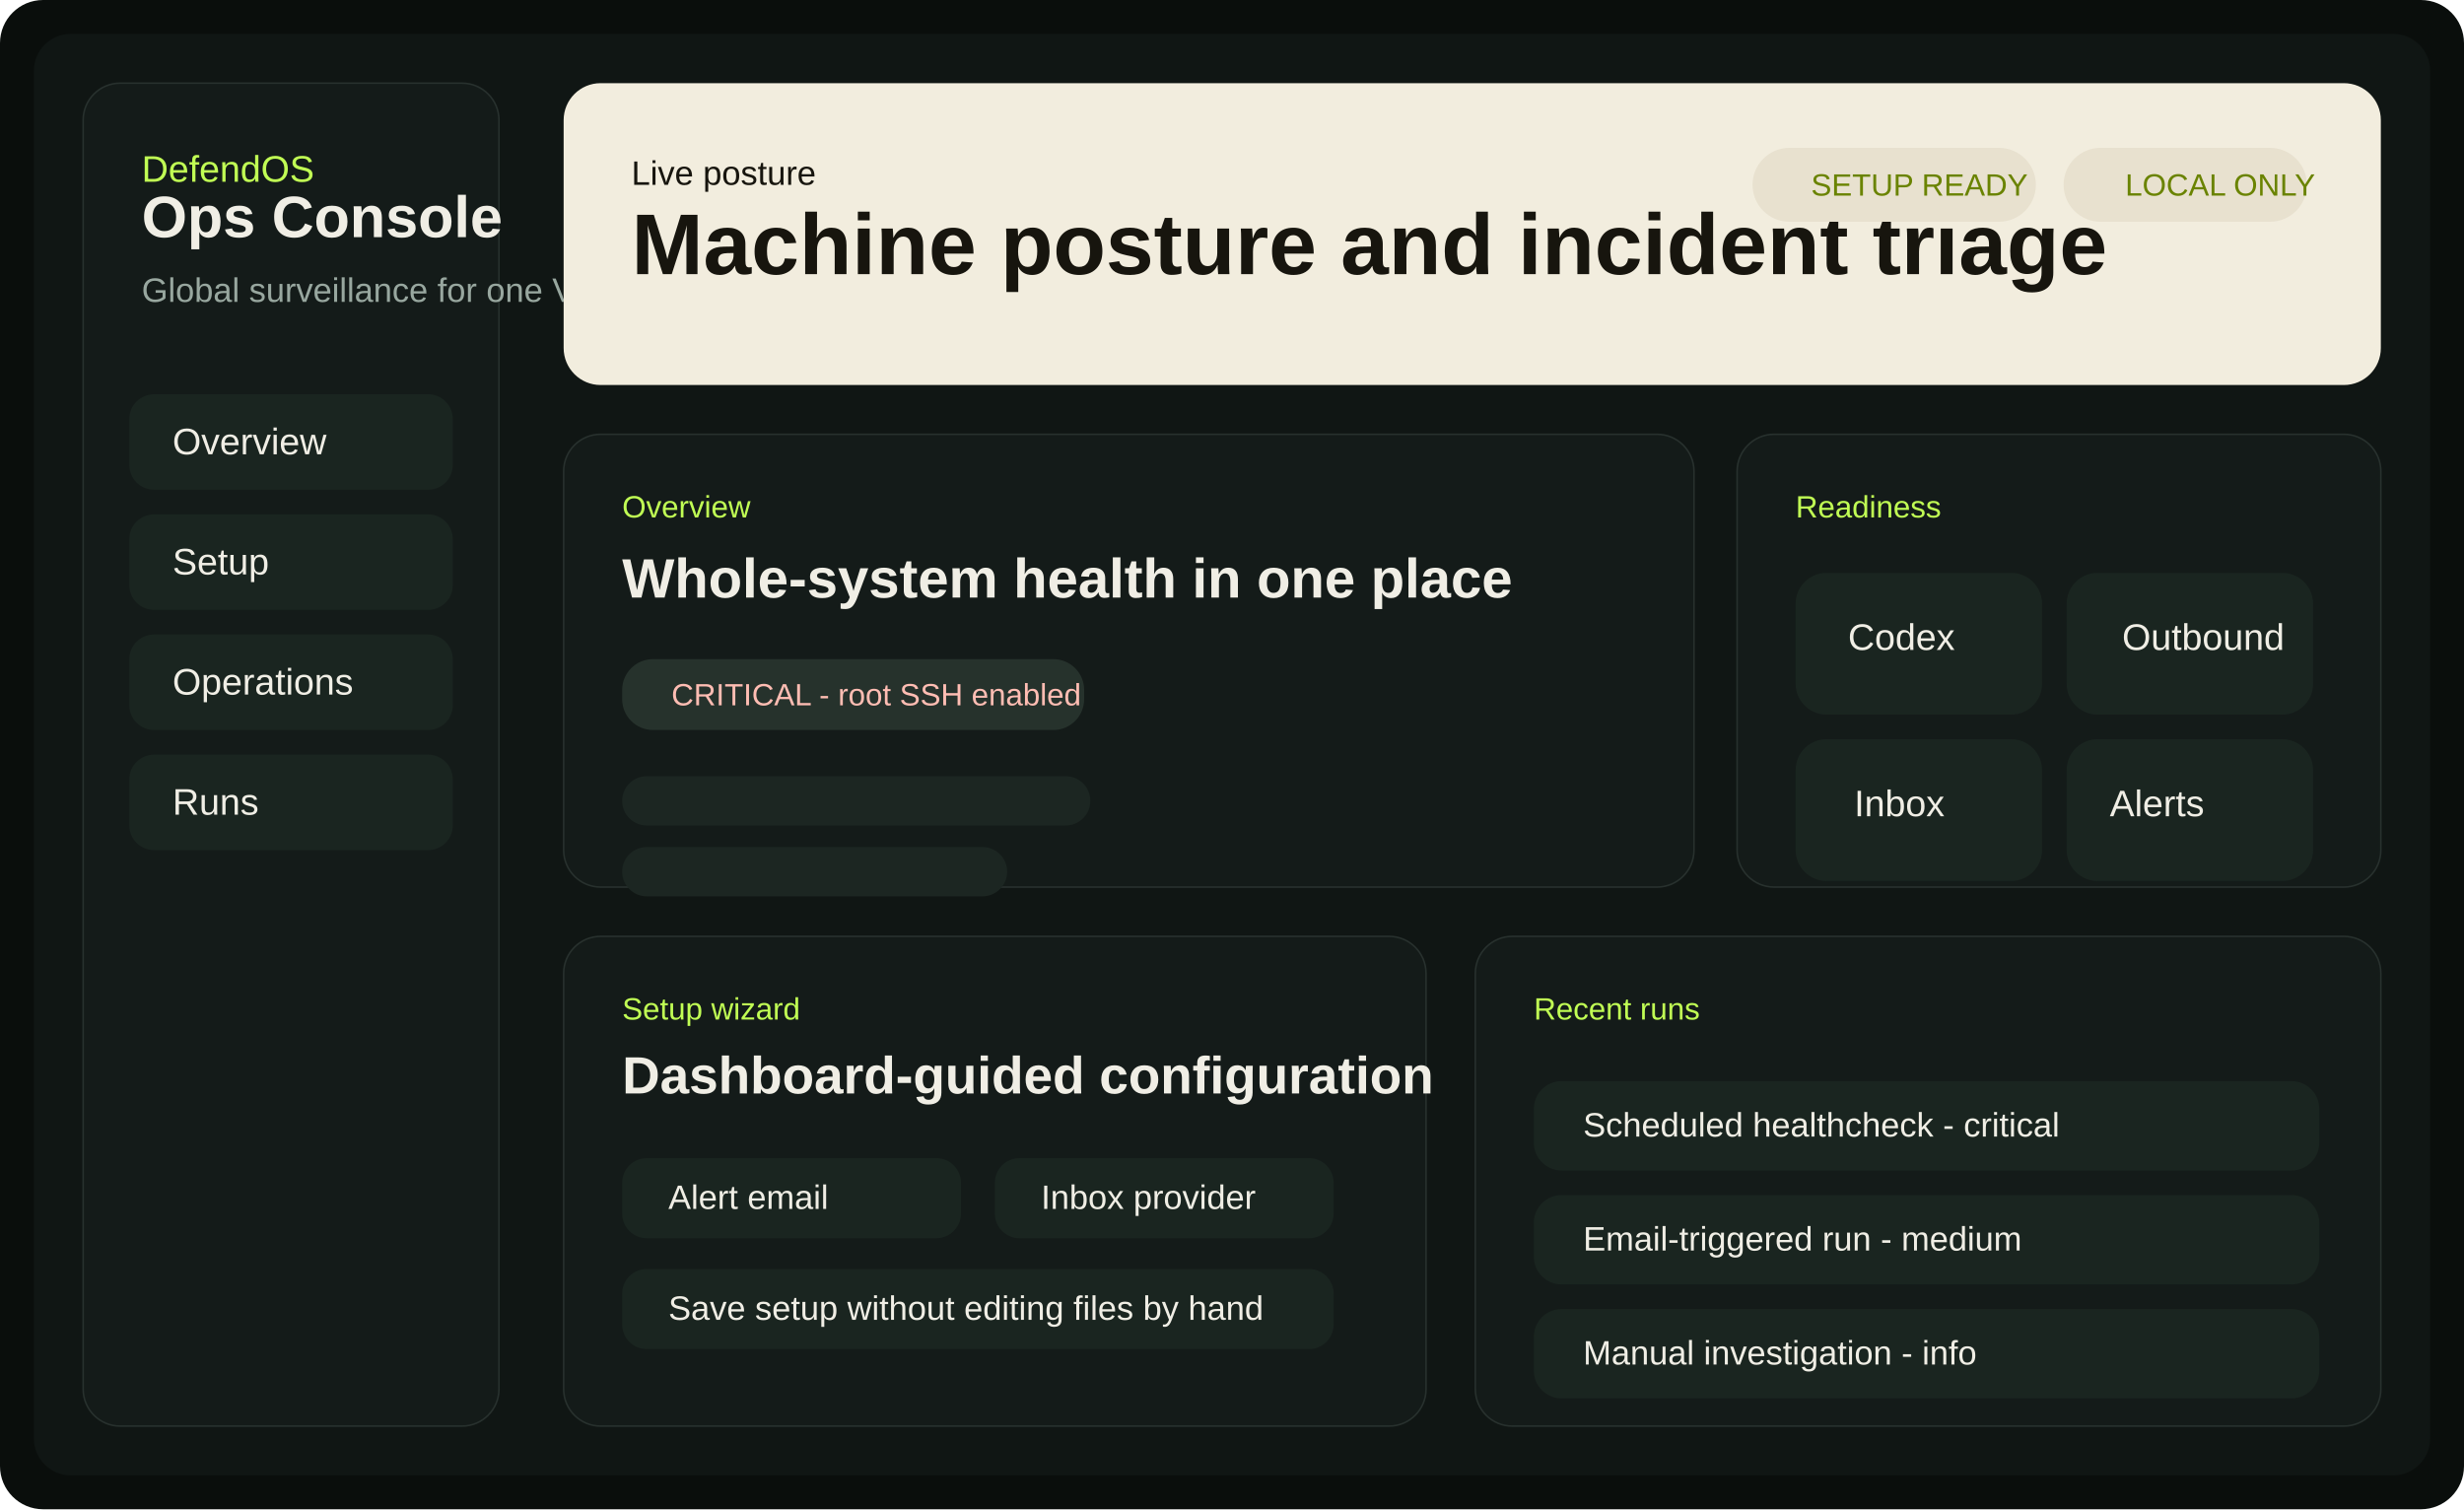
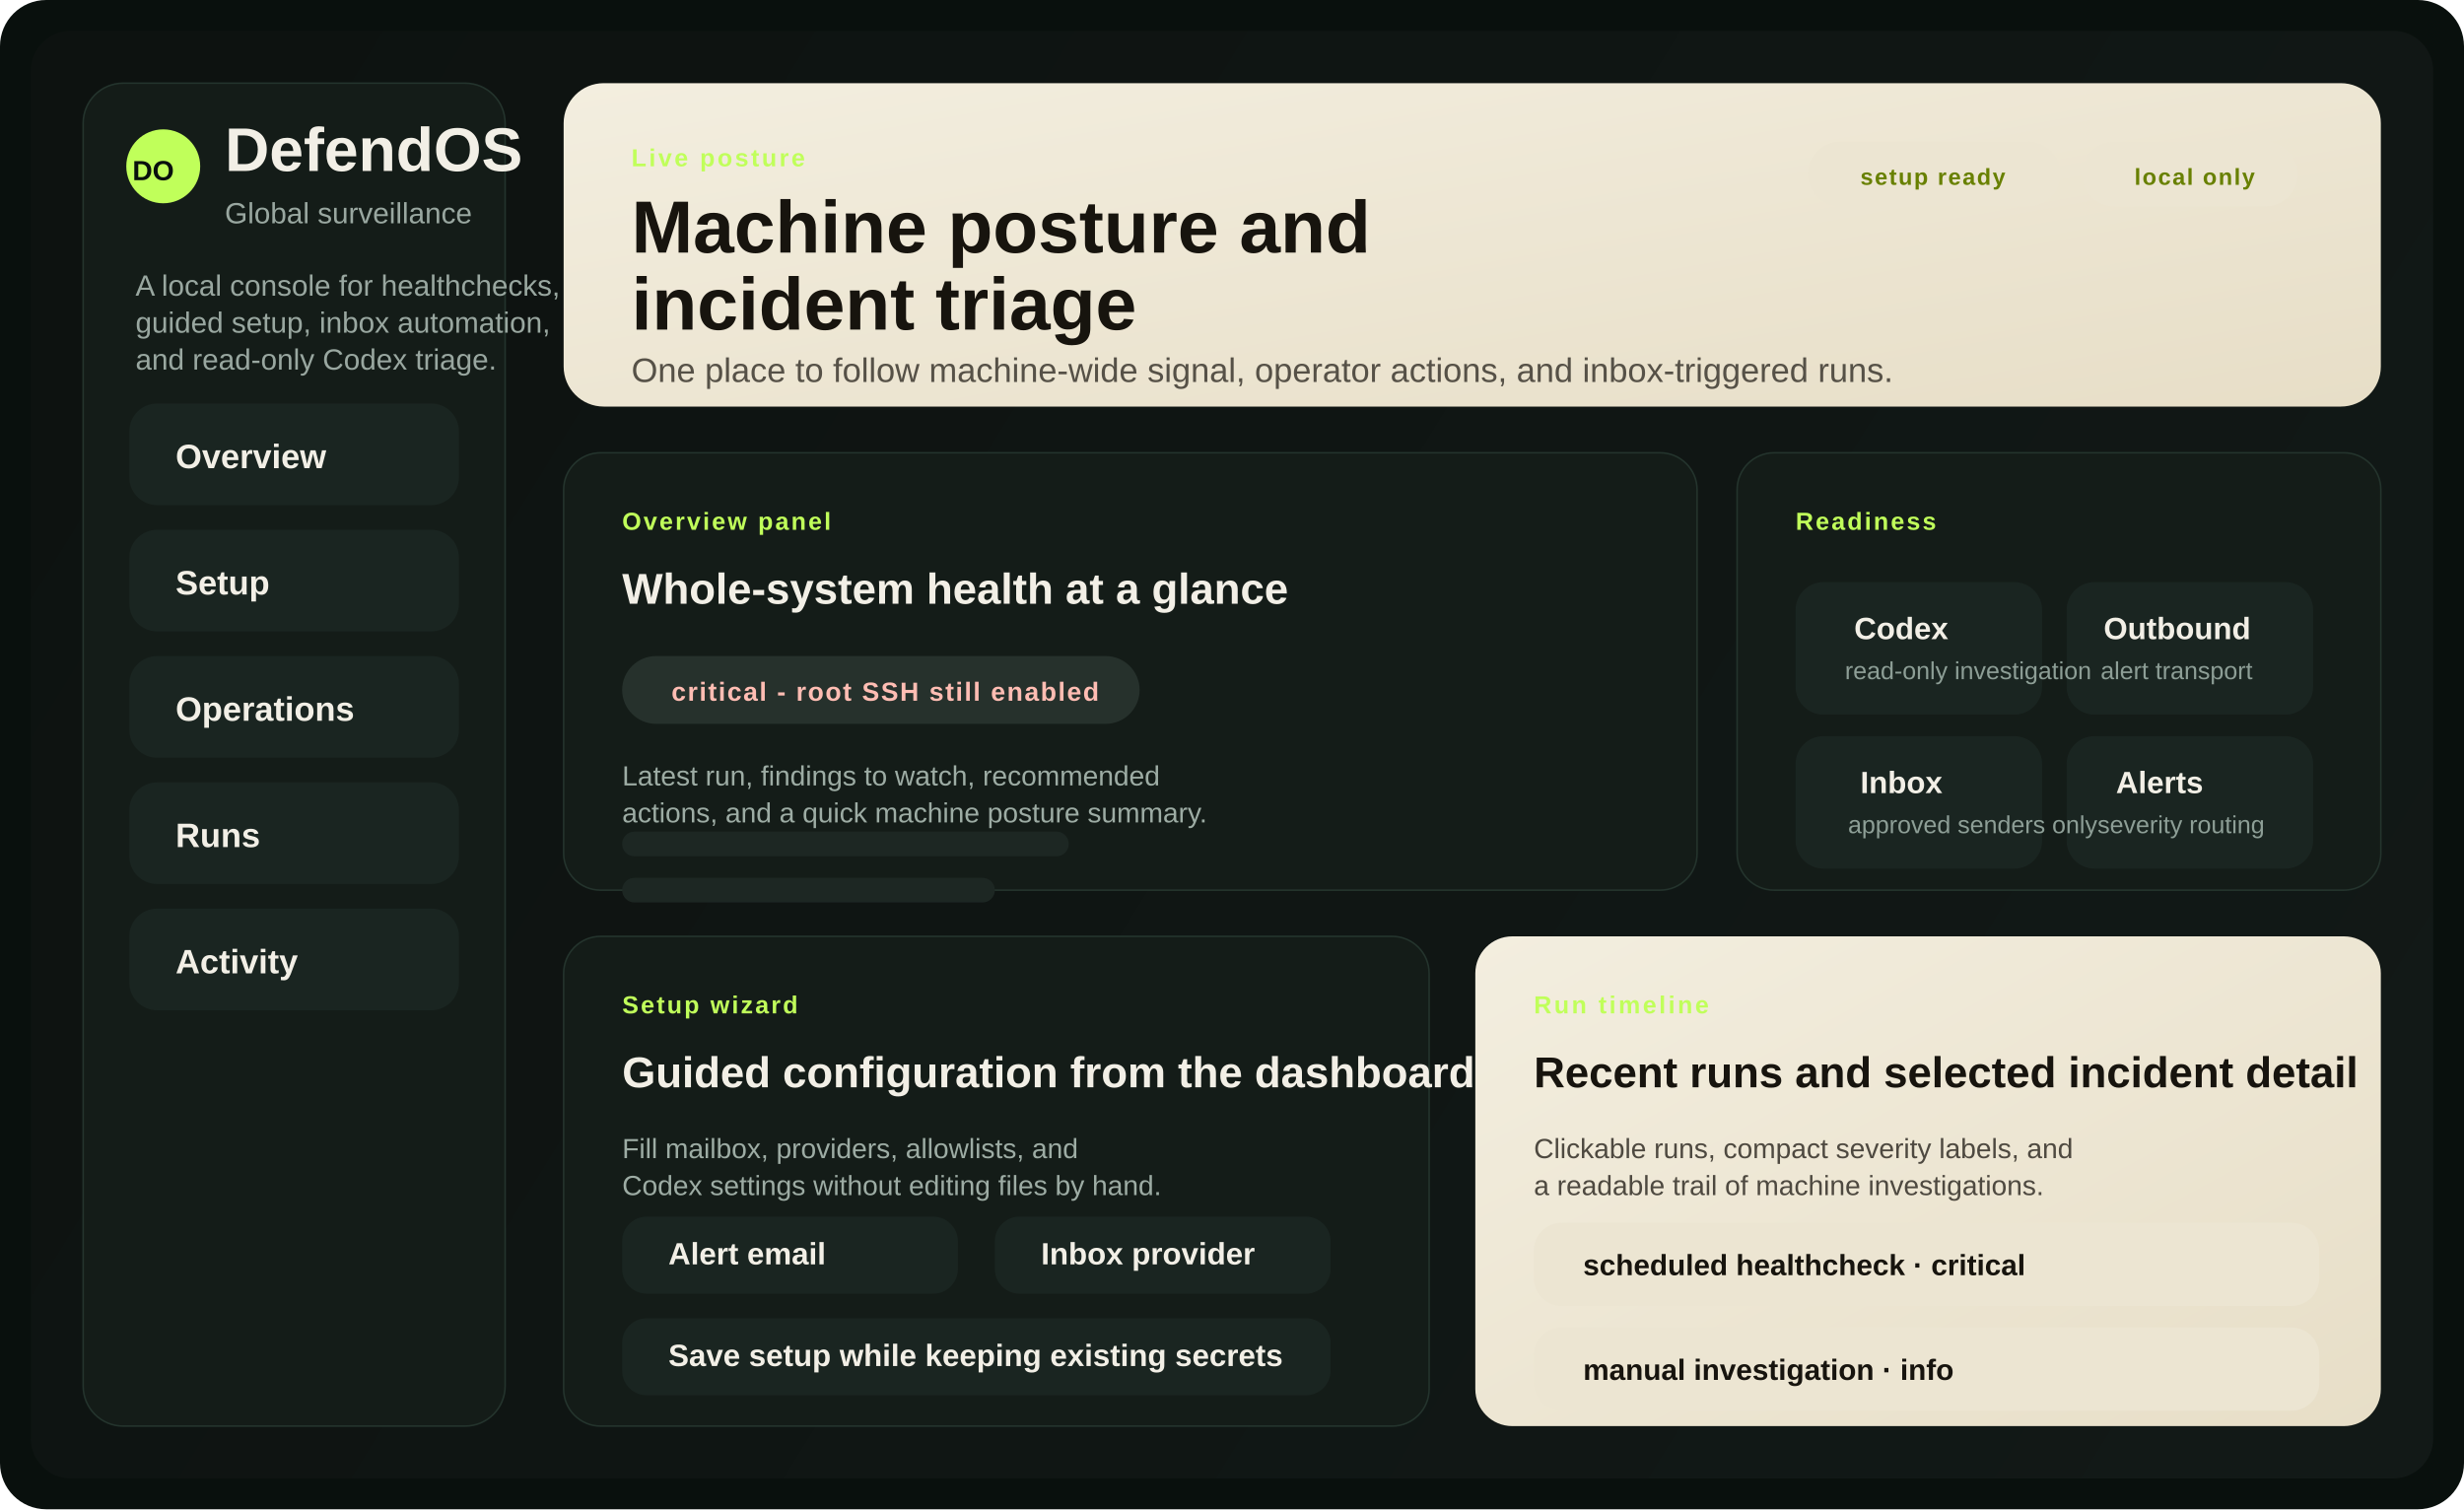
<svg xmlns="http://www.w3.org/2000/svg" width="1600" height="980" viewBox="0 0 1600 980" fill="none">
-   <rect width="1600" height="980" rx="28" fill="#0A0E0C" />
-   <rect x="22" y="22" width="1556" height="936" rx="24" fill="#101614" />
-   <rect x="54" y="54" width="270" height="872" rx="24" fill="#141B19" stroke="#28312E" />
-   <text x="92" y="118" fill="#C1FF54" font-family="Arial, Helvetica, sans-serif" font-size="24">DefendOS</text>
-   <text x="92" y="154" fill="#F0EEE5" font-family="Arial, Helvetica, sans-serif" font-size="38" font-weight="700">Ops Console</text>
-   <text x="92" y="196" fill="#98A79F" font-family="Arial, Helvetica, sans-serif" font-size="22">Global surveillance for one VPS.</text>
-   <rect x="84" y="256" width="210" height="62" rx="16" fill="#1A2520" />
-   <rect x="84" y="334" width="210" height="62" rx="16" fill="#1A2520" />
-   <rect x="84" y="412" width="210" height="62" rx="16" fill="#1A2520" />
-   <rect x="84" y="490" width="210" height="62" rx="16" fill="#1A2520" />
-   <text x="112" y="295" fill="#F0EEE5" font-family="Arial, Helvetica, sans-serif" font-size="24">Overview</text>
-   <text x="112" y="373" fill="#F0EEE5" font-family="Arial, Helvetica, sans-serif" font-size="24">Setup</text>
-   <text x="112" y="451" fill="#F0EEE5" font-family="Arial, Helvetica, sans-serif" font-size="24">Operations</text>
-   <text x="112" y="529" fill="#F0EEE5" font-family="Arial, Helvetica, sans-serif" font-size="24">Runs</text>
-   <rect x="366" y="54" width="1180" height="196" rx="24" fill="#F2EDDE" />
-   <text x="410" y="120" fill="#17150E" font-family="Arial, Helvetica, sans-serif" font-size="22">Live posture</text>
-   <text x="410" y="178" fill="#17150E" font-family="Arial, Helvetica, sans-serif" font-size="56" font-weight="700">Machine posture and incident triage</text>
-   <rect x="1138" y="96" width="184" height="48" rx="24" fill="#E8E1CF" />
-   <text x="1176" y="127" fill="#6A8300" font-family="Arial, Helvetica, sans-serif" font-size="20">SETUP READY</text>
-   <rect x="1340" y="96" width="158" height="48" rx="24" fill="#E8E1CF" />
-   <text x="1380" y="127" fill="#6A8300" font-family="Arial, Helvetica, sans-serif" font-size="20">LOCAL ONLY</text>
-   <rect x="366" y="282" width="734" height="294" rx="24" fill="#141B19" stroke="#28312E" />
-   <text x="404" y="336" fill="#C1FF54" font-family="Arial, Helvetica, sans-serif" font-size="20">Overview</text>
-   <text x="404" y="388" fill="#F0EEE5" font-family="Arial, Helvetica, sans-serif" font-size="36" font-weight="700">Whole-system health in one place</text>
-   <rect x="404" y="428" width="300" height="46" rx="20" fill="#26322C" />
-   <text x="436" y="458" fill="#FFBDB3" font-family="Arial, Helvetica, sans-serif" font-size="20">CRITICAL - root SSH enabled</text>
-   <rect x="404" y="504" width="304" height="32" rx="16" fill="#1C2622" />
-   <rect x="404" y="550" width="250" height="32" rx="16" fill="#1C2622" />
-   <rect x="1128" y="282" width="418" height="294" rx="24" fill="#141B19" stroke="#28312E" />
-   <text x="1166" y="336" fill="#C1FF54" font-family="Arial, Helvetica, sans-serif" font-size="20">Readiness</text>
-   <rect x="1166" y="372" width="160" height="92" rx="20" fill="#1A2520" />
-   <rect x="1342" y="372" width="160" height="92" rx="20" fill="#1A2520" />
-   <rect x="1166" y="480" width="160" height="92" rx="20" fill="#1A2520" />
-   <rect x="1342" y="480" width="160" height="92" rx="20" fill="#1A2520" />
-   <text x="1200" y="422" fill="#F0EEE5" font-family="Arial, Helvetica, sans-serif" font-size="24">Codex</text>
-   <text x="1378" y="422" fill="#F0EEE5" font-family="Arial, Helvetica, sans-serif" font-size="24">Outbound</text>
-   <text x="1204" y="530" fill="#F0EEE5" font-family="Arial, Helvetica, sans-serif" font-size="24">Inbox</text>
-   <text x="1370" y="530" fill="#F0EEE5" font-family="Arial, Helvetica, sans-serif" font-size="24">Alerts</text>
-   <rect x="366" y="608" width="560" height="318" rx="24" fill="#141B19" stroke="#28312E" />
-   <text x="404" y="662" fill="#C1FF54" font-family="Arial, Helvetica, sans-serif" font-size="20">Setup wizard</text>
-   <text x="404" y="710" fill="#F0EEE5" font-family="Arial, Helvetica, sans-serif" font-size="34" font-weight="700">Dashboard-guided configuration</text>
-   <rect x="404" y="752" width="220" height="52" rx="16" fill="#1A2520" />
-   <rect x="646" y="752" width="220" height="52" rx="16" fill="#1A2520" />
-   <rect x="404" y="824" width="462" height="52" rx="16" fill="#1A2520" />
-   <text x="434" y="785" fill="#F0EEE5" font-family="Arial, Helvetica, sans-serif" font-size="22">Alert email</text>
-   <text x="676" y="785" fill="#F0EEE5" font-family="Arial, Helvetica, sans-serif" font-size="22">Inbox provider</text>
-   <text x="434" y="857" fill="#F0EEE5" font-family="Arial, Helvetica, sans-serif" font-size="22">Save setup without editing files by hand</text>
-   <rect x="958" y="608" width="588" height="318" rx="24" fill="#141B19" stroke="#28312E" />
-   <text x="996" y="662" fill="#C1FF54" font-family="Arial, Helvetica, sans-serif" font-size="20">Recent runs</text>
-   <rect x="996" y="702" width="510" height="58" rx="18" fill="#1A2520" />
-   <rect x="996" y="776" width="510" height="58" rx="18" fill="#1A2520" />
-   <rect x="996" y="850" width="510" height="58" rx="18" fill="#1A2520" />
-   <text x="1028" y="738" fill="#F0EEE5" font-family="Arial, Helvetica, sans-serif" font-size="22">Scheduled healthcheck - critical</text>
-   <text x="1028" y="812" fill="#F0EEE5" font-family="Arial, Helvetica, sans-serif" font-size="22">Email-triggered run - medium</text>
-   <text x="1028" y="886" fill="#F0EEE5" font-family="Arial, Helvetica, sans-serif" font-size="22">Manual investigation - info</text>
+   <defs>
+     <linearGradient id="bg" x1="90" y1="50" x2="1510" y2="930" gradientUnits="userSpaceOnUse">
+       <stop stop-color="#0D1210" />
+       <stop offset="1" stop-color="#121917" />
+     </linearGradient>
+     <linearGradient id="paper" x1="0" y1="0" x2="1" y2="1">
+       <stop stop-color="#F3EEDF" />
+       <stop offset="1" stop-color="#E7DEC7" />
+     </linearGradient>
+     <style>
+       .brand { fill:#F2EFE6; font:700 40px Arial, Helvetica, sans-serif; }
+       .rail-copy { fill:#99A7A0; font:400 19px Arial, Helvetica, sans-serif; }
+       .mono { fill:#C0FF5A; font:700 16px Arial, Helvetica, sans-serif; letter-spacing:1.6px; text-transform:uppercase; }
+       .nav { fill:#F2EFE6; font:600 22px Arial, Helvetica, sans-serif; }
+       .hero-title { fill:#17140E; font:700 48px Arial, Helvetica, sans-serif; }
+       .hero-copy { fill:#565147; font:400 22px Arial, Helvetica, sans-serif; }
+       .card-title { fill:#F2EFE6; font:700 28px Arial, Helvetica, sans-serif; }
+       .card-copy { fill:#9DACA4; font:400 18px Arial, Helvetica, sans-serif; }
+       .light-title { fill:#17140E; font:700 28px Arial, Helvetica, sans-serif; }
+       .light-copy { fill:#4E4940; font:400 18px Arial, Helvetica, sans-serif; }
+       .chip-dark { fill:#18211E; stroke:#27342F; }
+       .chip-light { fill:#ECE5D2; }
+       .chip-text-dark { fill:#C0FF5A; font:700 15px Arial, Helvetica, sans-serif; letter-spacing:1px; text-transform:uppercase; }
+       .chip-text-light { fill:#688000; font:700 15px Arial, Helvetica, sans-serif; letter-spacing:1px; text-transform:uppercase; }
+       .label { fill:#C0FF5A; font:700 16px Arial, Helvetica, sans-serif; letter-spacing:1.4px; text-transform:uppercase; }
+       .row-title { fill:#F2EFE6; font:600 20px Arial, Helvetica, sans-serif; }
+       .row-sub { fill:#8D9E96; font:400 16px Arial, Helvetica, sans-serif; }
+       .signal { fill:#FFBDB3; font:700 17px Arial, Helvetica, sans-serif; letter-spacing:1px; text-transform:uppercase; }
+     </style>
+   </defs>
+   <rect width="1600" height="980" rx="30" fill="#09100D" />
+   <rect x="20" y="20" width="1560" height="940" rx="26" fill="url(#bg)" />
+   <rect x="54" y="54" width="274" height="872" rx="26" fill="#141C18" stroke="#24342D" />
+   <circle cx="106" cy="108" r="24" fill="#C0FF5A" />
+   <text x="86" y="117" fill="#09100D" font-family="Arial, Helvetica, sans-serif" font-size="18" font-weight="700">DO</text>
+   <text x="146" y="111" class="brand">DefendOS</text>
+   <text x="146" y="145" class="rail-copy">Global surveillance</text>
+   <text x="88" y="192" class="rail-copy">
+     <tspan x="88" dy="0">A local console for healthchecks,</tspan>
+     <tspan x="88" dy="24">guided setup, inbox automation,</tspan>
+     <tspan x="88" dy="24">and read-only Codex triage.</tspan>
+   </text>
+   <rect x="84" y="262" width="214" height="66" rx="18" fill="#1A2521" />
+   <rect x="84" y="344" width="214" height="66" rx="18" fill="#1A2521" />
+   <rect x="84" y="426" width="214" height="66" rx="18" fill="#1A2521" />
+   <rect x="84" y="508" width="214" height="66" rx="18" fill="#1A2521" />
+   <rect x="84" y="590" width="214" height="66" rx="18" fill="#1A2521" />
+   <text x="114" y="304" class="nav">Overview</text>
+   <text x="114" y="386" class="nav">Setup</text>
+   <text x="114" y="468" class="nav">Operations</text>
+   <text x="114" y="550" class="nav">Runs</text>
+   <text x="114" y="632" class="nav">Activity</text>
+   <rect x="366" y="54" width="1180" height="210" rx="26" fill="url(#paper)" />
+   <text x="410" y="108" class="mono">Live posture</text>
+   <text x="410" y="164" class="hero-title">
+     <tspan x="410" dy="0">Machine posture and</tspan>
+     <tspan x="410" dy="50">incident triage</tspan>
+   </text>
+   <text x="410" y="248" class="hero-copy">One place to follow machine-wide signal, operator actions, and inbox-triggered runs.</text>
+   <rect x="1174" y="92" width="164" height="42" rx="21" class="chip-light" />
+   <rect x="1352" y="92" width="140" height="42" rx="21" class="chip-light" />
+   <text x="1208" y="120" class="chip-text-light">setup ready</text>
+   <text x="1386" y="120" class="chip-text-light">local only</text>
+   <rect x="366" y="294" width="736" height="284" rx="24" fill="#141C18" stroke="#24342D" />
+   <text x="404" y="344" class="label">Overview panel</text>
+   <text x="404" y="392" class="card-title">Whole-system health at a glance</text>
+   <rect x="404" y="426" width="336" height="44" rx="22" fill="#26312C" />
+   <text x="436" y="455" class="signal">critical - root SSH still enabled</text>
+   <text x="404" y="510" class="card-copy">
+     <tspan x="404" dy="0">Latest run, findings to watch, recommended</tspan>
+     <tspan x="404" dy="24">actions, and a quick machine posture summary.</tspan>
+   </text>
+   <rect x="404" y="540" width="290" height="16" rx="8" fill="#1D2723" />
+   <rect x="404" y="570" width="242" height="16" rx="8" fill="#1D2723" />
+   <rect x="1128" y="294" width="418" height="284" rx="24" fill="#141C18" stroke="#24342D" />
+   <text x="1166" y="344" class="label">Readiness</text>
+   <rect x="1166" y="378" width="160" height="86" rx="18" fill="#1A2521" />
+   <rect x="1342" y="378" width="160" height="86" rx="18" fill="#1A2521" />
+   <rect x="1166" y="478" width="160" height="86" rx="18" fill="#1A2521" />
+   <rect x="1342" y="478" width="160" height="86" rx="18" fill="#1A2521" />
+   <text x="1204" y="415" class="row-title">Codex</text>
+   <text x="1198" y="441" class="row-sub">read-only investigation</text>
+   <text x="1366" y="415" class="row-title">Outbound</text>
+   <text x="1364" y="441" class="row-sub">alert transport</text>
+   <text x="1208" y="515" class="row-title">Inbox</text>
+   <text x="1200" y="541" class="row-sub">approved senders only</text>
+   <text x="1374" y="515" class="row-title">Alerts</text>
+   <text x="1362" y="541" class="row-sub">severity routing</text>
+   <rect x="366" y="608" width="562" height="318" rx="24" fill="#141C18" stroke="#24342D" />
+   <text x="404" y="658" class="label">Setup wizard</text>
+   <text x="404" y="706" class="card-title">Guided configuration from the dashboard</text>
+   <text x="404" y="752" class="card-copy">
+     <tspan x="404" dy="0">Fill mailbox, providers, allowlists, and</tspan>
+     <tspan x="404" dy="24">Codex settings without editing files by hand.</tspan>
+   </text>
+   <rect x="404" y="790" width="218" height="50" rx="16" fill="#1A2521" />
+   <rect x="646" y="790" width="218" height="50" rx="16" fill="#1A2521" />
+   <rect x="404" y="856" width="460" height="50" rx="16" fill="#1A2521" />
+   <text x="434" y="821" class="row-title">Alert email</text>
+   <text x="676" y="821" class="row-title">Inbox provider</text>
+   <text x="434" y="887" class="row-title">Save setup while keeping existing secrets</text>
+   <rect x="958" y="608" width="588" height="318" rx="24" fill="url(#paper)" />
+   <text x="996" y="658" class="mono">Run timeline</text>
+   <text x="996" y="706" class="light-title">Recent runs and selected incident detail</text>
+   <text x="996" y="752" class="light-copy">
+     <tspan x="996" dy="0">Clickable runs, compact severity labels, and</tspan>
+     <tspan x="996" dy="24">a readable trail of machine investigations.</tspan>
+   </text>
+   <rect x="996" y="794" width="510" height="54" rx="18" fill="#ECE5D2" />
+   <rect x="996" y="862" width="510" height="54" rx="18" fill="#ECE5D2" />
+   <text x="1028" y="828" fill="#17140E" font-family="Arial, Helvetica, sans-serif" font-size="19" font-weight="600">scheduled healthcheck · critical</text>
+   <text x="1028" y="896" fill="#17140E" font-family="Arial, Helvetica, sans-serif" font-size="19" font-weight="600">manual investigation · info</text>
</svg>
